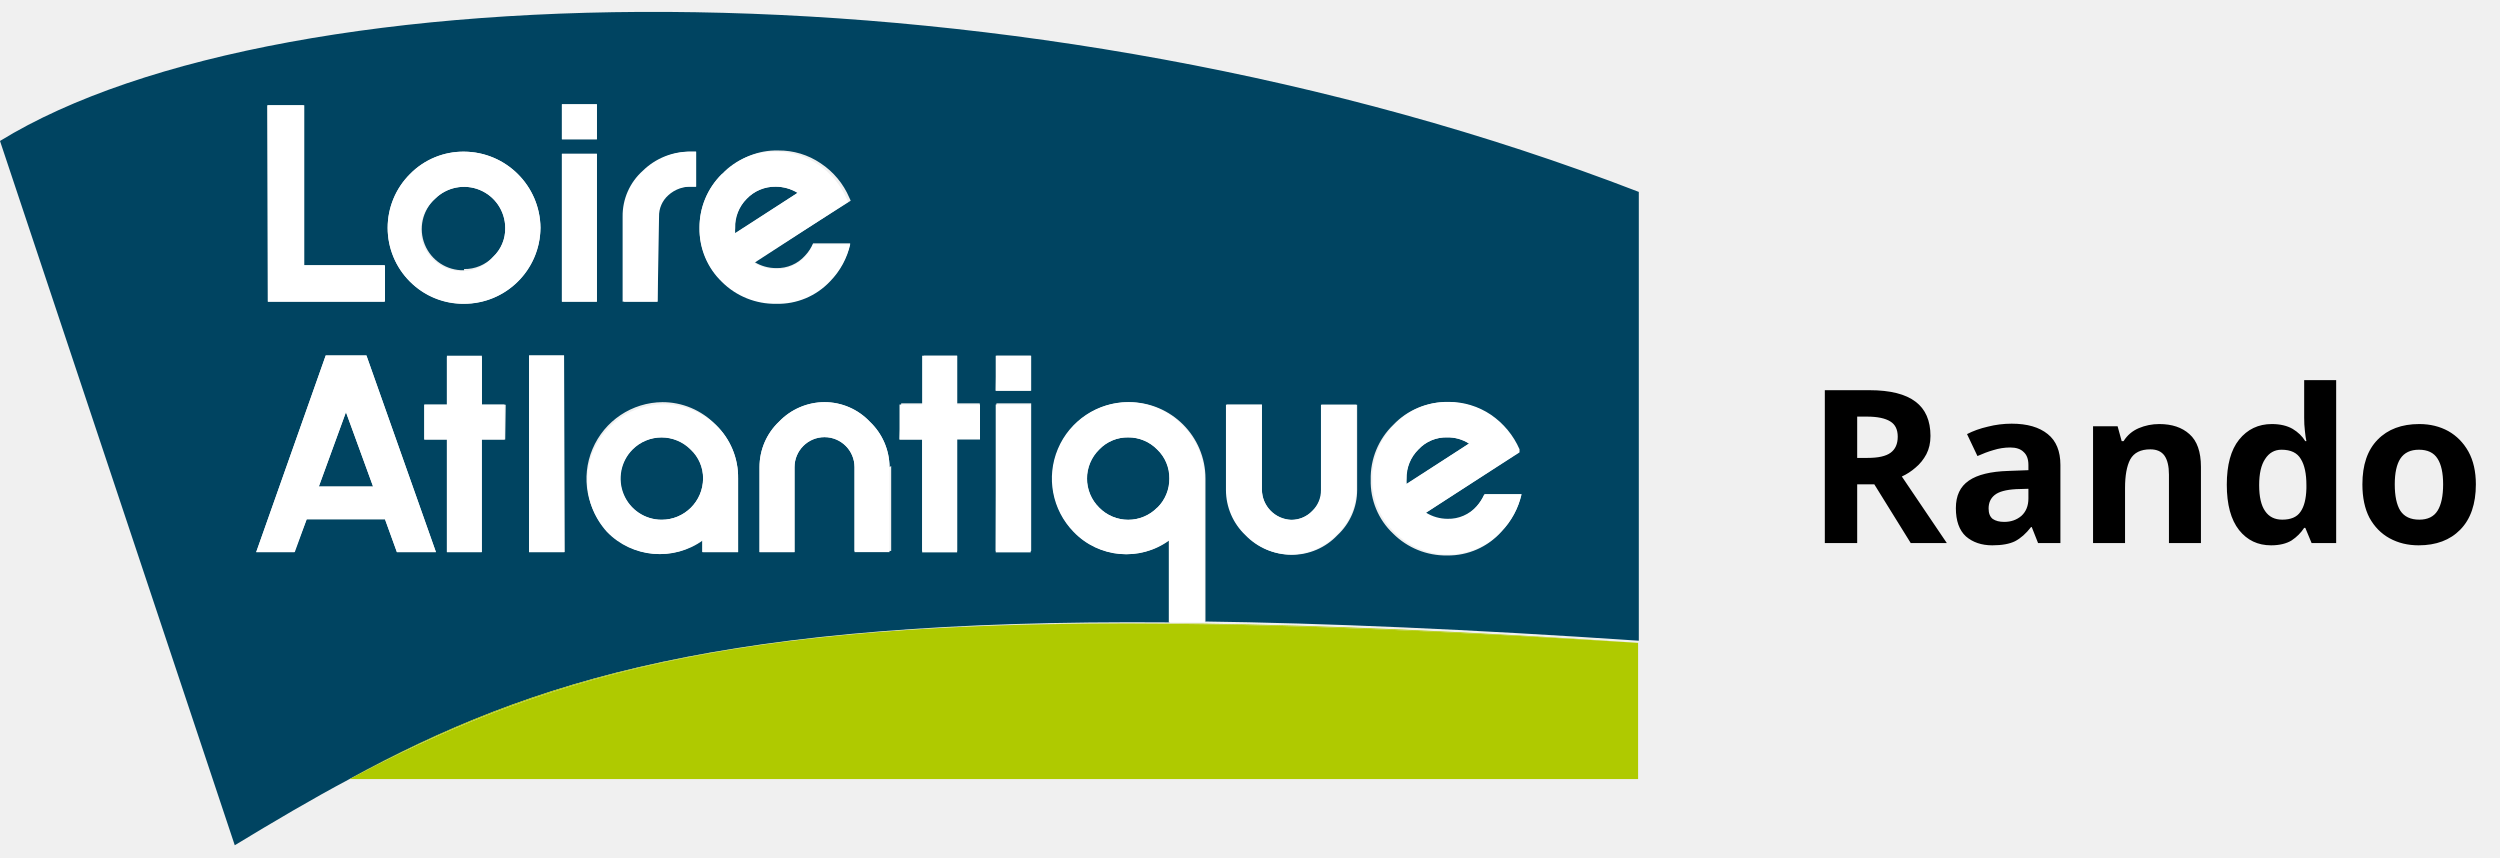
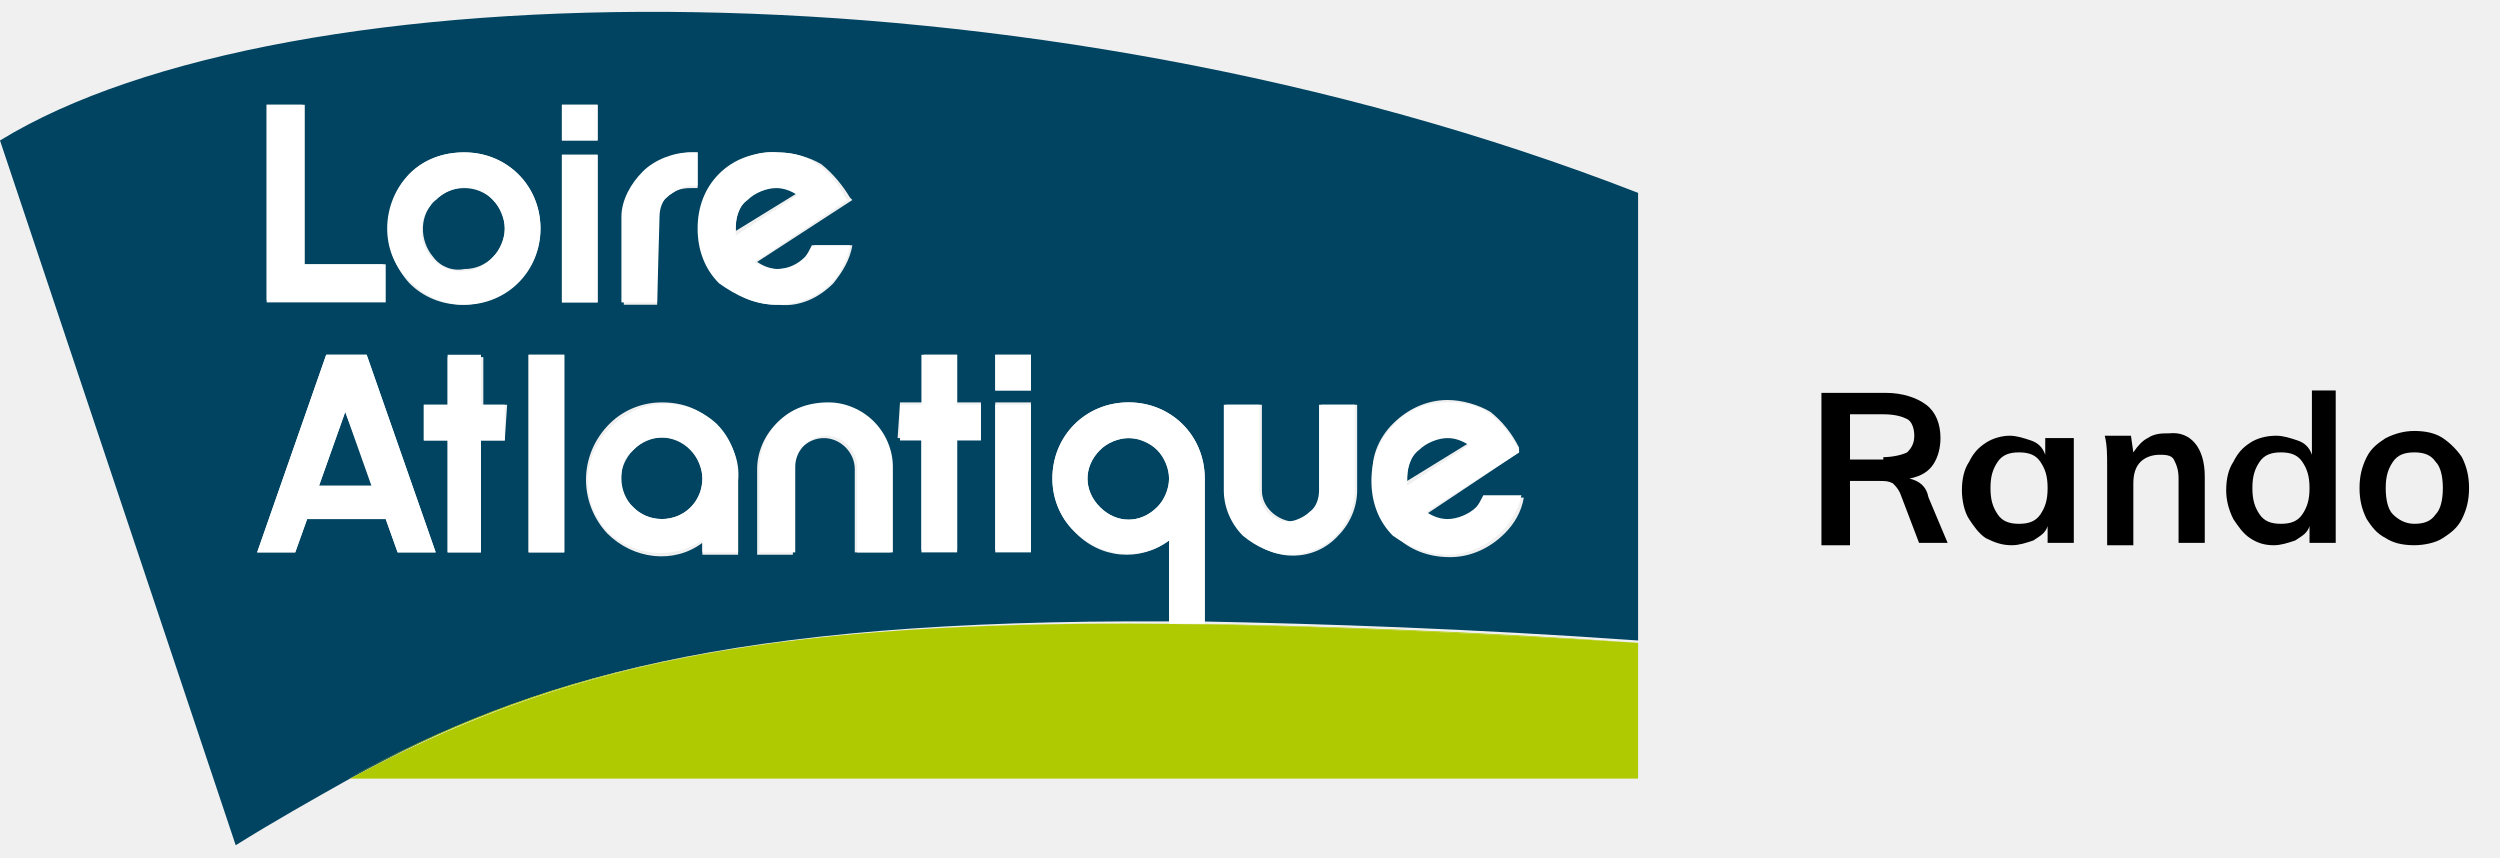
- <svg xmlns="http://www.w3.org/2000/svg" id="calques" viewBox="0 0 105 36">
-   <defs>
-     <style>.cls-1,.cls-2{isolation:isolate;}.cls-2{font-size:9px;font-family:Muli-Bold, Muli;font-weight:700;}.cls-3{fill:#004461;}.cls-4{fill:#afca00;}.cls-5{fill:#fff;}</style>
-   </defs>
-   <g id="Handicap" class="cls-1">
-     <text class="cls-2" transform="translate(75.83 22.81)">Rando</text>
+ <svg xmlns="http://www.w3.org/2000/svg" version="1.1" id="calques" x="0px" y="0px" viewBox="0 0 105 36" style="enable-background:new 0 0 105 36;" xml:space="preserve">
+   <style type="text/css">
+ 	.st0{enable-background:new    ;}
+ 	.st1{fill:#004461;}
+ 	.st2{fill:#AFCA00;}
+ 	.st3{fill:#FFFFFF;}
+ </style>
+   <g id="Handicap">
+     <g class="st0">
+       <path d="M81.8,22.8h-1.2l-0.8-2.1c-0.1-0.2-0.2-0.3-0.3-0.4c-0.2-0.1-0.3-0.1-0.6-0.1h-1.2v2.7h-1.2v-6.4h2.7    c0.7,0,1.3,0.2,1.7,0.5c0.4,0.3,0.6,0.8,0.6,1.4c0,0.4-0.1,0.8-0.3,1.1s-0.5,0.5-1,0.6c0.4,0.1,0.7,0.3,0.8,0.8L81.8,22.8z     M79.1,19.2c0.4,0,0.8-0.1,1-0.2c0.2-0.2,0.3-0.4,0.3-0.7c0-0.3-0.1-0.6-0.3-0.7s-0.5-0.2-1-0.2h-1.4v1.9H79.1z" />
+       <path d="M87.1,18.3v4.5H86v-0.7c-0.1,0.3-0.3,0.4-0.6,0.6c-0.3,0.1-0.6,0.2-0.9,0.2c-0.4,0-0.7-0.1-1.1-0.3    c-0.3-0.2-0.5-0.5-0.7-0.8s-0.3-0.8-0.3-1.2c0-0.5,0.1-0.9,0.3-1.2c0.2-0.4,0.4-0.6,0.7-0.8c0.3-0.2,0.7-0.3,1-0.3    c0.3,0,0.6,0.1,0.9,0.2c0.3,0.1,0.5,0.3,0.6,0.6v-0.7H87.1z M85.7,21.6c0.2-0.3,0.3-0.6,0.3-1.1c0-0.5-0.1-0.8-0.3-1.1    c-0.2-0.3-0.5-0.4-0.9-0.4c-0.4,0-0.7,0.1-0.9,0.4c-0.2,0.3-0.3,0.6-0.3,1.1c0,0.5,0.1,0.8,0.3,1.1c0.2,0.3,0.5,0.4,0.9,0.4    C85.2,22,85.5,21.9,85.7,21.6z" />
+       <path d="M92.6,20v2.8h-1.1v-2.7c0-0.4-0.1-0.6-0.2-0.8c-0.1-0.2-0.4-0.2-0.6-0.2c-0.3,0-0.6,0.1-0.8,0.3s-0.3,0.5-0.3,0.9v2.6    h-1.1v-3.3c0-0.5,0-0.9-0.1-1.3h1.1l0.1,0.7c0.2-0.3,0.4-0.5,0.6-0.6c0.3-0.2,0.6-0.2,0.9-0.2C92,18.1,92.6,18.8,92.6,20z" />
+       <path d="M98.1,16.2v6.6H97v-0.7c-0.1,0.3-0.3,0.4-0.6,0.6c-0.3,0.1-0.6,0.2-0.9,0.2c-0.4,0-0.7-0.1-1-0.3    c-0.3-0.2-0.5-0.5-0.7-0.8c-0.2-0.4-0.3-0.8-0.3-1.2c0-0.5,0.1-0.9,0.3-1.2c0.2-0.4,0.4-0.6,0.7-0.8c0.3-0.2,0.7-0.3,1.1-0.3    c0.3,0,0.6,0.1,0.9,0.2c0.3,0.1,0.5,0.3,0.6,0.6v-2.7H98.1z M96.7,21.6c0.2-0.3,0.3-0.6,0.3-1.1c0-0.5-0.1-0.8-0.3-1.1    c-0.2-0.3-0.5-0.4-0.9-0.4c-0.4,0-0.7,0.1-0.9,0.4c-0.2,0.3-0.3,0.6-0.3,1.1c0,0.5,0.1,0.8,0.3,1.1s0.5,0.4,0.9,0.4    S96.5,21.9,96.7,21.6z" />
+       <path d="M100.2,22.6c-0.4-0.2-0.6-0.5-0.8-0.8c-0.2-0.4-0.3-0.8-0.3-1.3s0.1-0.9,0.3-1.3c0.2-0.4,0.5-0.6,0.8-0.8    c0.4-0.2,0.8-0.3,1.2-0.3c0.5,0,0.9,0.1,1.2,0.3c0.3,0.2,0.6,0.5,0.8,0.8c0.2,0.4,0.3,0.8,0.3,1.3s-0.1,0.9-0.3,1.3    c-0.2,0.4-0.5,0.6-0.8,0.8c-0.3,0.2-0.8,0.3-1.2,0.3C100.9,22.9,100.5,22.8,100.2,22.6z M102.3,21.6c0.2-0.2,0.3-0.6,0.3-1.1    c0-0.5-0.1-0.9-0.3-1.1c-0.2-0.3-0.5-0.4-0.9-0.4c-0.4,0-0.7,0.1-0.9,0.4c-0.2,0.3-0.3,0.6-0.3,1.1c0,0.5,0.1,0.9,0.3,1.1    c0.2,0.2,0.5,0.4,0.9,0.4C101.8,22,102.1,21.9,102.3,21.6z" />
+     </g>
  </g>
-   <path class="cls-3" d="M33.5,8.1a1.78,1.78,0,0,0-.92-.26,1.65,1.65,0,0,0-1.22.51,1.68,1.68,0,0,0-.5,1.23.86.86,0,0,0,0,.22Z" />
-   <path class="cls-3" d="M61.7,18.63a1.63,1.63,0,0,0-.91-.26,1.59,1.59,0,0,0-1.22.51,1.68,1.68,0,0,0-.51,1.23,1.8,1.8,0,0,0,0,.22Z" />
-   <path class="cls-3" d="M19.49,11.3a1.65,1.65,0,0,0,1.22-.51,1.62,1.62,0,0,0,.51-1.22,1.73,1.73,0,0,0-2.95-1.22,1.73,1.73,0,0,0,1.22,3Z" />
-   <path class="cls-3" d="M47.39,18.37a1.65,1.65,0,0,0-1.22.51,1.71,1.71,0,0,0,0,2.44,1.71,1.71,0,0,0,2.44,0,1.69,1.69,0,0,0,.51-1.22,1.65,1.65,0,0,0-.51-1.22A1.69,1.69,0,0,0,47.39,18.37Z" />
-   <path class="cls-3" d="M27.79,21.83a1.74,1.74,0,0,0,1.74-1.73A1.65,1.65,0,0,0,29,18.88a1.73,1.73,0,0,0-2.45,0,1.73,1.73,0,0,0,1.22,2.95Z" />
-   <path class="cls-3" d="M49.12,26.14V22.69a3.05,3.05,0,0,1-4-.35,3.14,3.14,0,0,1-.91-2.24,3.21,3.21,0,0,1,6.42,0v6h-.19c5.24.07,11.3.33,18.39.81V8.06C43.07-1.89,11.91-1.4,0,5.92L9.86,35.5c1.65-1,3.24-1.94,4.82-2.78h0C22.43,28.51,30.5,26,49.12,26.14Zm9.4-8.3a3.07,3.07,0,0,1,2.27-.95,3.16,3.16,0,0,1,1.78.54,3.41,3.41,0,0,1,1.2,1.45l0,.13-3.93,2.56a1.72,1.72,0,0,0,.91.26A1.58,1.58,0,0,0,62,21.3a2,2,0,0,0,.33-.51h1.56a3.28,3.28,0,0,1-.83,1.54,3,3,0,0,1-2.28,1,3.14,3.14,0,0,1-2.27-.92,3,3,0,0,1-.94-2.26A3.11,3.11,0,0,1,58.52,17.84Zm-7-.85H53v3.58a1.28,1.28,0,0,0,1.25,1.26,1.23,1.23,0,0,0,.89-.38,1.19,1.19,0,0,0,.37-.88V17H57v3.58a2.59,2.59,0,0,1-.83,1.9,2.63,2.63,0,0,1-3.82,0,2.62,2.62,0,0,1-.82-1.9Zm-30.3,1.47h-1v4.73H18.77V18.46h-.95V17h.95v-2h1.47v2h1Zm2.5,4.73H22.22V14.93h1.47Zm18.13-8.25h1.46v1.47H41.82Zm0,2h1.46v6.2H41.82Zm-4,0h.95v-2H40.2v2h.95v1.47H40.2v4.73H38.73V18.46h-.95Zm-.42,2.63v3.57H35.89V19.62a1.26,1.26,0,0,0-2.52,0v3.57H31.9V19.62a2.62,2.62,0,0,1,.82-1.91,2.66,2.66,0,0,1,1.91-.82,2.62,2.62,0,0,1,1.9.82A2.65,2.65,0,0,1,37.36,19.62Zm-7-12.31a3,3,0,0,1,2.26-.94,3.11,3.11,0,0,1,1.78.54,3.26,3.26,0,0,1,1.2,1.44l.06.13L31.68,11a1.73,1.73,0,0,0,.92.26,1.56,1.56,0,0,0,1.21-.52,1.73,1.73,0,0,0,.34-.52h1.56a3.24,3.24,0,0,1-.84,1.55,3,3,0,0,1-2.27.95,3.16,3.16,0,0,1-2.28-.92,3.06,3.06,0,0,1-.94-2.26A3.14,3.14,0,0,1,30.32,7.31ZM26.21,9.1a2.54,2.54,0,0,1,.85-1.93,2.8,2.8,0,0,1,2-.8h.17V7.84H29a1.38,1.38,0,0,0-1,.36,1.16,1.16,0,0,0-.39.9v3.57H26.21Zm1.58,7.79a3.11,3.11,0,0,1,2.27.95A3.06,3.06,0,0,1,31,20.1v3.09H29.53v-.5a3.07,3.07,0,0,1-4-.35,3.22,3.22,0,0,1,2.3-5.45ZM23.6,4.38h1.47V5.85H23.6Zm0,2.08h1.47v6.21H23.6Zm-6.38.85a3.14,3.14,0,0,1,2.27-.94,3.23,3.23,0,0,1,3.21,3.2,3.22,3.22,0,0,1-5.48,2.26,3.19,3.19,0,0,1,0-4.52Zm-6-2.89h1.53v6.72h3.39v1.53H11.25Zm1.13,18.77H10.76l2.92-8.26h1.71l2.92,8.26H16.67l-.5-1.38H12.88Z" />
-   <polygon class="cls-3" points="13.39 20.43 15.67 20.43 14.53 17.31 13.39 20.43" />
-   <path class="cls-4" d="M14.68,32.72H68.8V27C37.51,25.07,26.5,26.43,14.68,32.72Z" />
-   <path class="cls-4" d="M68.93,27h0Z" />
-   <path class="cls-4" d="M68.8,27h0c-7.09-.48-13.15-.74-18.39-.81H49.12C30.5,26,22.43,28.51,14.65,32.72h0C26.5,26.43,37.51,25.07,68.8,27Z" />
-   <path class="cls-5" d="M19.49,12.76A3.21,3.21,0,0,0,22.7,9.57a3.23,3.23,0,0,0-3.21-3.2,3.14,3.14,0,0,0-2.27.94,3.19,3.19,0,0,0,0,4.52A3.13,3.13,0,0,0,19.49,12.76ZM18.27,8.35a1.73,1.73,0,0,1,2.95,1.22,1.62,1.62,0,0,1-.51,1.22,1.73,1.73,0,1,1-2.44-2.44Z" />
-   <rect class="cls-5" x="23.6" y="6.46" width="1.47" height="6.21" />
-   <path class="cls-5" d="M27.68,9.1a1.16,1.16,0,0,1,.39-.9,1.38,1.38,0,0,1,1-.36h.17V6.37H29a2.8,2.8,0,0,0-2,.8,2.54,2.54,0,0,0-.85,1.93v3.57h1.47Z" />
-   <polygon class="cls-5" points="20.24 14.94 18.77 14.94 18.77 16.99 17.82 16.99 17.82 18.46 18.77 18.46 18.77 23.19 20.24 23.19 20.24 18.46 21.19 18.46 21.19 16.99 20.24 16.99 20.24 14.94" />
-   <rect class="cls-5" x="22.22" y="14.93" width="1.47" height="8.26" />
-   <path class="cls-5" d="M25.49,22.34a3.07,3.07,0,0,0,4,.35v.5H31V20.1a3.06,3.06,0,0,0-.94-2.26,3.21,3.21,0,0,0-4.57,4.5Zm1.08-3.46a1.73,1.73,0,0,1,2.45,0,1.65,1.65,0,0,1,.51,1.22,1.74,1.74,0,0,1-1.74,1.73,1.73,1.73,0,0,1-1.22-2.95Z" />
-   <path class="cls-5" d="M32.72,17.71a2.62,2.62,0,0,0-.82,1.91v3.57h1.47V19.62a1.26,1.26,0,0,1,2.52,0v3.57h1.47V19.62a2.65,2.65,0,0,0-.83-1.91,2.62,2.62,0,0,0-1.9-.82A2.66,2.66,0,0,0,32.72,17.71Z" />
-   <polygon class="cls-5" points="38.73 23.2 40.2 23.2 40.2 18.46 41.16 18.46 41.16 16.99 40.2 16.99 40.2 14.94 38.73 14.94 38.73 16.99 37.78 16.99 37.78 18.46 38.73 18.46 38.73 23.2" />
-   <rect class="cls-5" x="41.82" y="16.99" width="1.47" height="6.21" />
-   <rect class="cls-5" x="41.82" y="14.94" width="1.47" height="1.47" />
-   <path class="cls-5" d="M50.6,20.1a3.24,3.24,0,0,0-3.21-3.21,3.21,3.21,0,0,0-2.3,5.45,3.05,3.05,0,0,0,4,.35v3.45H50.6Zm-2,1.22a1.71,1.71,0,0,1-2.44,0,1.71,1.71,0,0,1,0-2.44,1.65,1.65,0,0,1,1.22-.51,1.69,1.69,0,0,1,1.22.51,1.65,1.65,0,0,1,.51,1.22A1.69,1.69,0,0,1,48.61,21.32Z" />
-   <path class="cls-5" d="M49.12,26.15h0Z" />
-   <path class="cls-5" d="M54.22,23.29a2.66,2.66,0,0,0,1.91-.82,2.59,2.59,0,0,0,.83-1.9V17H55.48v3.58a1.19,1.19,0,0,1-.37.88,1.23,1.23,0,0,1-.89.38A1.28,1.28,0,0,1,53,20.57V17H51.49v3.58a2.62,2.62,0,0,0,.82,1.9A2.66,2.66,0,0,0,54.22,23.29Z" />
-   <path class="cls-5" d="M32.6,12.76a3,3,0,0,0,2.27-.95,3.24,3.24,0,0,0,.84-1.55H34.15a1.73,1.73,0,0,1-.34.52,1.56,1.56,0,0,1-1.21.52,1.73,1.73,0,0,1-.92-.26l3.94-2.56-.06-.13a3.26,3.26,0,0,0-1.2-1.44,3.11,3.11,0,0,0-1.78-.54,3,3,0,0,0-2.26.94,3.14,3.14,0,0,0-.94,2.27,3.06,3.06,0,0,0,.94,2.26A3.16,3.16,0,0,0,32.6,12.76ZM31.36,8.35a1.65,1.65,0,0,1,1.22-.51,1.78,1.78,0,0,1,.92.26L30.88,9.8a.86.86,0,0,1,0-.22A1.68,1.68,0,0,1,31.36,8.35Z" />
-   <path class="cls-5" d="M60.8,23.29a3,3,0,0,0,2.28-1,3.28,3.28,0,0,0,.83-1.54H62.35a2,2,0,0,1-.33.51,1.58,1.58,0,0,1-1.22.53,1.72,1.72,0,0,1-.91-.26L63.82,19l0-.13a3.41,3.41,0,0,0-1.2-1.45,3.16,3.16,0,0,0-1.78-.54,3.07,3.07,0,0,0-2.27.95,3.11,3.11,0,0,0-.93,2.27,3,3,0,0,0,.94,2.26A3.14,3.14,0,0,0,60.8,23.29Zm-1.23-4.41a1.59,1.59,0,0,1,1.22-.51,1.63,1.63,0,0,1,.91.26l-2.62,1.7a1.8,1.8,0,0,1,0-.22A1.68,1.68,0,0,1,59.57,18.88Z" />
-   <polygon class="cls-5" points="16.17 11.14 12.78 11.14 12.78 4.42 11.25 4.42 11.25 12.67 16.17 12.67 16.17 11.14" />
-   <path class="cls-5" d="M16.67,23.19h1.64l-2.92-8.26H13.68l-2.92,8.26h1.62l.5-1.38h3.29Zm-3.28-2.75,1.14-3.13,1.14,3.13Z" />
-   <rect class="cls-5" x="23.6" y="4.38" width="1.47" height="1.47" />
+   <path class="st1" d="M33.5,8.1c-0.3-0.2-0.6-0.3-0.9-0.3c-0.5,0-0.9,0.2-1.2,0.5c-0.3,0.3-0.5,0.8-0.5,1.2c0,0.1,0,0.1,0,0.2  L33.5,8.1z" />
+   <path class="st1" d="M61.7,18.6c-0.3-0.2-0.6-0.3-0.9-0.3c-0.5,0-0.9,0.2-1.2,0.5c-0.3,0.3-0.5,0.8-0.5,1.2c0,0.1,0,0.1,0,0.2  L61.7,18.6z" />
+   <path class="st1" d="M19.5,11.3c0.5,0,0.9-0.2,1.2-0.5c0.3-0.3,0.5-0.8,0.5-1.2c0-1-0.8-1.7-1.7-1.7c-0.5,0-0.9,0.2-1.2,0.5  c-0.7,0.6-0.7,1.7-0.1,2.4C18.5,11.2,19,11.4,19.5,11.3L19.5,11.3z" />
+   <path class="st1" d="M47.4,18.4c-0.5,0-0.9,0.2-1.2,0.5c-0.7,0.7-0.7,1.7,0,2.4c0,0,0,0,0,0c0.7,0.7,1.7,0.7,2.4,0c0,0,0,0,0,0  c0.3-0.3,0.5-0.8,0.5-1.2c0-0.5-0.2-0.9-0.5-1.2C48.3,18.6,47.8,18.4,47.4,18.4z" />
+   <path class="st1" d="M27.8,21.8c1,0,1.7-0.8,1.7-1.7c0-0.5-0.2-0.9-0.5-1.2c-0.7-0.7-1.8-0.7-2.4,0c0,0,0,0,0,0  c-0.7,0.7-0.7,1.8,0,2.4C26.9,21.6,27.3,21.8,27.8,21.8L27.8,21.8z" />
+   <path class="st1" d="M49.1,26.1v-3.4c-1.2,0.9-2.9,0.8-4-0.4c-0.6-0.6-0.9-1.4-0.9-2.2c0-1.8,1.4-3.2,3.2-3.2c1.8,0,3.2,1.4,3.2,3.2  v6h-0.2c5.2,0.1,11.3,0.3,18.4,0.8V8.1C43.1-1.9,11.9-1.4,0,5.9l9.9,29.6c1.6-1,3.2-1.9,4.8-2.8l0,0C22.4,28.5,30.5,26,49.1,26.1z   M58.5,17.8c0.6-0.6,1.4-1,2.3-1c0.6,0,1.3,0.2,1.8,0.5c0.5,0.4,0.9,0.9,1.2,1.5V19l-3.9,2.6c0.3,0.2,0.6,0.3,0.9,0.3  c0.5,0,0.9-0.2,1.3-0.5c0.1-0.2,0.2-0.3,0.3-0.5h1.6c-0.1,0.6-0.4,1.1-0.8,1.5c-0.6,0.6-1.4,1-2.3,1c-0.9,0-1.7-0.3-2.3-0.9  c-0.6-0.6-1-1.4-0.9-2.3C57.5,19.3,57.9,18.4,58.5,17.8z M51.5,17H53v3.6c0,0.7,0.6,1.2,1.2,1.3c0.3,0,0.7-0.1,0.9-0.4  c0.2-0.2,0.4-0.5,0.4-0.9V17H57v3.6c0,0.7-0.3,1.4-0.8,1.9c-1,1.1-2.7,1.1-3.7,0.1c0,0-0.1-0.1-0.1-0.1c-0.5-0.5-0.8-1.2-0.8-1.9  L51.5,17z M21.2,18.5h-1v4.7h-1.4v-4.7h-1V17h1v-2h1.5v2h1L21.2,18.5z M23.7,23.2h-1.5v-8.3h1.5L23.7,23.2z M41.8,14.9h1.5v1.5h-1.5  L41.8,14.9z M41.8,16.9h1.5v6.2h-1.5L41.8,16.9z M37.8,16.9h1v-2h1.4v2h1v1.5h-1v4.7h-1.5v-4.7h-1L37.8,16.9z M37.4,19.6v3.6h-1.5  v-3.5c0-0.7-0.6-1.3-1.3-1.3c-0.7,0-1.3,0.6-1.3,1.3l0,0v3.6h-1.5v-3.6c0-0.7,0.3-1.4,0.8-1.9c0.5-0.5,1.2-0.8,1.9-0.8  c0.7,0,1.4,0.3,1.9,0.8C37.1,18.2,37.4,18.9,37.4,19.6L37.4,19.6z M30.4,7.3c0.6-0.6,1.4-1,2.3-0.9c0.6,0,1.3,0.2,1.8,0.5  c0.5,0.4,0.9,0.9,1.2,1.4l0.1,0.1l-4,2.6c0.3,0.2,0.6,0.3,0.9,0.3c0.5,0,0.9-0.2,1.2-0.5c0.1-0.2,0.3-0.3,0.3-0.5h1.6  c-0.1,0.6-0.4,1.1-0.8,1.6c-0.6,0.6-1.4,1-2.3,0.9c-0.9,0-1.7-0.3-2.3-0.9c-0.6-0.6-1-1.4-0.9-2.3c0-0.8,0.3-1.6,0.9-2.2L30.4,7.3z   M26.2,9.1c0-0.7,0.3-1.4,0.9-1.9c0.5-0.5,1.3-0.8,2-0.8h0.2v1.5H29c-0.4,0-0.7,0.1-1,0.4c-0.3,0.2-0.4,0.6-0.4,0.9v3.6h-1.4V9.1z   M27.8,16.9c0.9,0,1.7,0.3,2.3,1c0.6,0.6,1,1.4,0.9,2.3v3.1h-1.5v-0.5c-1.2,0.9-2.9,0.7-4-0.4c-1.2-1.3-1.2-3.3,0.1-4.6  C26.2,17.2,27,16.9,27.8,16.9L27.8,16.9z M23.6,4.4h1.5v1.5h-1.5V4.4z M23.6,6.5h1.5v6.2h-1.5V6.5z M17.2,7.3  c0.6-0.6,1.4-0.9,2.3-0.9c1.8,0,3.2,1.4,3.2,3.2c0,1.8-1.5,3.2-3.3,3.2c-0.8,0-1.6-0.3-2.2-0.9C16,10.6,16,8.6,17.2,7.3  C17.2,7.3,17.2,7.3,17.2,7.3z M11.2,4.4h1.5v6.7h3.4v1.5h-4.9L11.2,4.4z M12.4,23.2h-1.6l2.9-8.3h1.7l2.9,8.3h-1.6l-0.5-1.4h-3.3  L12.4,23.2z" />
+   <polygon class="st1" points="13.4,20.4 15.7,20.4 14.5,17.3 " />
+   <path class="st2" d="M14.7,32.7h54.1V27C37.5,25.1,26.5,26.4,14.7,32.7z" />
+   <path class="st2" d="M68.9,27L68.9,27z" />
+   <path class="st2" d="M68.8,27L68.8,27c-7.1-0.5-13.2-0.7-18.4-0.8h-1.3c-18.6-0.2-26.7,2.3-34.5,6.5l0,0  C26.5,26.4,37.5,25.1,68.8,27z" />
+   <path class="st3" d="M19.5,12.8c1.8,0,3.2-1.4,3.2-3.2c0-1.8-1.4-3.2-3.2-3.2c-0.9,0-1.7,0.3-2.3,0.9c-1.2,1.2-1.3,3.3,0,4.5  c0,0,0,0,0,0C17.8,12.4,18.6,12.8,19.5,12.8z M18.3,8.4c0.7-0.7,1.8-0.7,2.4,0c0.3,0.3,0.5,0.8,0.5,1.2c0,0.5-0.2,0.9-0.5,1.2  c-0.6,0.7-1.7,0.8-2.4,0.2c-0.7-0.6-0.8-1.7-0.2-2.4C18.1,8.5,18.2,8.4,18.3,8.4z" />
+   <rect x="23.6" y="6.5" class="st3" width="1.5" height="6.2" />
+   <path class="st3" d="M27.7,9.1c0-0.3,0.1-0.7,0.4-0.9c0.3-0.2,0.6-0.4,1-0.4h0.2V6.4H29c-0.7,0-1.5,0.3-2,0.8  c-0.5,0.5-0.9,1.2-0.9,1.9v3.6h1.5L27.7,9.1z" />
+   <polygon class="st3" points="20.2,14.9 18.8,14.9 18.8,17 17.8,17 17.8,18.5 18.8,18.5 18.8,23.2 20.2,23.2 20.2,18.5 21.2,18.5   21.2,17 20.2,17 " />
+   <rect x="22.2" y="14.9" class="st3" width="1.5" height="8.3" />
+   <path class="st3" d="M25.5,22.3c1.1,1.1,2.8,1.2,4,0.4v0.5H31v-3.1c0-0.9-0.3-1.7-0.9-2.3c-1.3-1.2-3.3-1.1-4.5,0.2  C24.4,19.2,24.4,21.1,25.5,22.3z M26.6,18.9c0.7-0.7,1.8-0.7,2.4,0c0,0,0,0,0,0c0.3,0.3,0.5,0.8,0.5,1.2c0,1-0.8,1.7-1.7,1.7  c-1,0-1.7-0.8-1.7-1.7C26.1,19.6,26.2,19.2,26.6,18.9z" />
+   <path class="st3" d="M32.7,17.7c-0.5,0.5-0.8,1.2-0.8,1.9v3.6h1.5v-3.6c0-0.7,0.6-1.3,1.3-1.3c0.7,0,1.3,0.6,1.3,1.3l0,0v3.6h1.5  v-3.6c0-0.7-0.3-1.4-0.8-1.9c-0.5-0.5-1.2-0.8-1.9-0.8C33.9,16.9,33.2,17.2,32.7,17.7z" />
+   <polygon class="st3" points="38.7,23.2 40.2,23.2 40.2,18.5 41.2,18.5 41.2,17 40.2,17 40.2,14.9 38.7,14.9 38.7,17 37.8,17   37.8,18.5 38.7,18.5 " />
+   <rect x="41.8" y="17" class="st3" width="1.5" height="6.2" />
+   <rect x="41.8" y="14.9" class="st3" width="1.5" height="1.5" />
+   <path class="st3" d="M50.6,20.1c0-1.8-1.4-3.2-3.2-3.2c-1.8,0-3.2,1.4-3.2,3.2c0,0.8,0.3,1.6,0.9,2.2c1.1,1.1,2.8,1.3,4,0.4v3.5h1.5  V20.1z M48.6,21.3c-0.7,0.7-1.7,0.7-2.4,0c0,0,0,0,0,0c-0.7-0.7-0.7-1.7,0-2.4c0,0,0,0,0,0c0.3-0.3,0.8-0.5,1.2-0.5  c0.5,0,0.9,0.2,1.2,0.5c0.3,0.3,0.5,0.8,0.5,1.2C49.1,20.6,48.9,21,48.6,21.3L48.6,21.3z" />
+   <path class="st3" d="M49.1,26.1L49.1,26.1z" />
+   <path class="st3" d="M54.2,23.3c0.7,0,1.4-0.3,1.9-0.8c0.5-0.5,0.8-1.2,0.8-1.9V17h-1.5v3.6c0,0.3-0.1,0.7-0.4,0.9  c-0.2,0.2-0.6,0.4-0.9,0.4c-0.7,0-1.2-0.6-1.2-1.3V17h-1.5v3.6c0,0.7,0.3,1.4,0.8,1.9C52.8,23,53.5,23.3,54.2,23.3z" />
+   <path class="st3" d="M32.6,12.8c0.9,0,1.7-0.3,2.3-0.9c0.4-0.4,0.7-1,0.8-1.6h-1.6c-0.1,0.2-0.2,0.4-0.3,0.5  c-0.3,0.3-0.7,0.5-1.2,0.5c-0.3,0-0.6-0.1-0.9-0.3l3.9-2.6l-0.1-0.1c-0.3-0.6-0.7-1.1-1.2-1.4c-0.5-0.4-1.1-0.5-1.8-0.5  c-0.9,0-1.7,0.3-2.3,0.9c-0.6,0.6-0.9,1.4-0.9,2.3c0,0.9,0.3,1.7,0.9,2.3C30.9,12.4,31.7,12.8,32.6,12.8z M31.4,8.4  c0.3-0.3,0.8-0.5,1.2-0.5c0.3,0,0.6,0.1,0.9,0.3l-2.6,1.7c0-0.1,0-0.1,0-0.2C30.9,9.1,31,8.7,31.4,8.4z" />
+   <path class="st3" d="M60.8,23.3c0.9,0,1.7-0.4,2.3-1c0.4-0.4,0.7-1,0.8-1.5h-1.6c-0.1,0.2-0.2,0.4-0.3,0.5c-0.3,0.3-0.8,0.5-1.2,0.5  c-0.3,0-0.6-0.1-0.9-0.3l3.9-2.5v-0.1c-0.3-0.6-0.7-1.1-1.2-1.5c-0.5-0.4-1.1-0.5-1.8-0.5c-0.9,0-1.7,0.3-2.3,1  c-0.6,0.6-0.9,1.4-0.9,2.3c0,0.9,0.3,1.7,0.9,2.3C59.2,23,60,23.3,60.8,23.3z M59.6,18.9c0.3-0.3,0.8-0.5,1.2-0.5  c0.3,0,0.6,0.1,0.9,0.3l-2.6,1.7c0-0.1,0-0.1,0-0.2C59.1,19.7,59.2,19.2,59.6,18.9z" />
+   <polygon class="st3" points="16.2,11.1 12.8,11.1 12.8,4.4 11.2,4.4 11.2,12.7 16.2,12.7 " />
+   <path class="st3" d="M16.7,23.2h1.6l-2.9-8.3h-1.7l-2.9,8.3h1.6l0.5-1.4h3.3L16.7,23.2z M13.4,20.4l1.1-3.1l1.1,3.1L13.4,20.4z" />
+   <rect x="23.6" y="4.4" class="st3" width="1.5" height="1.5" />
</svg>
